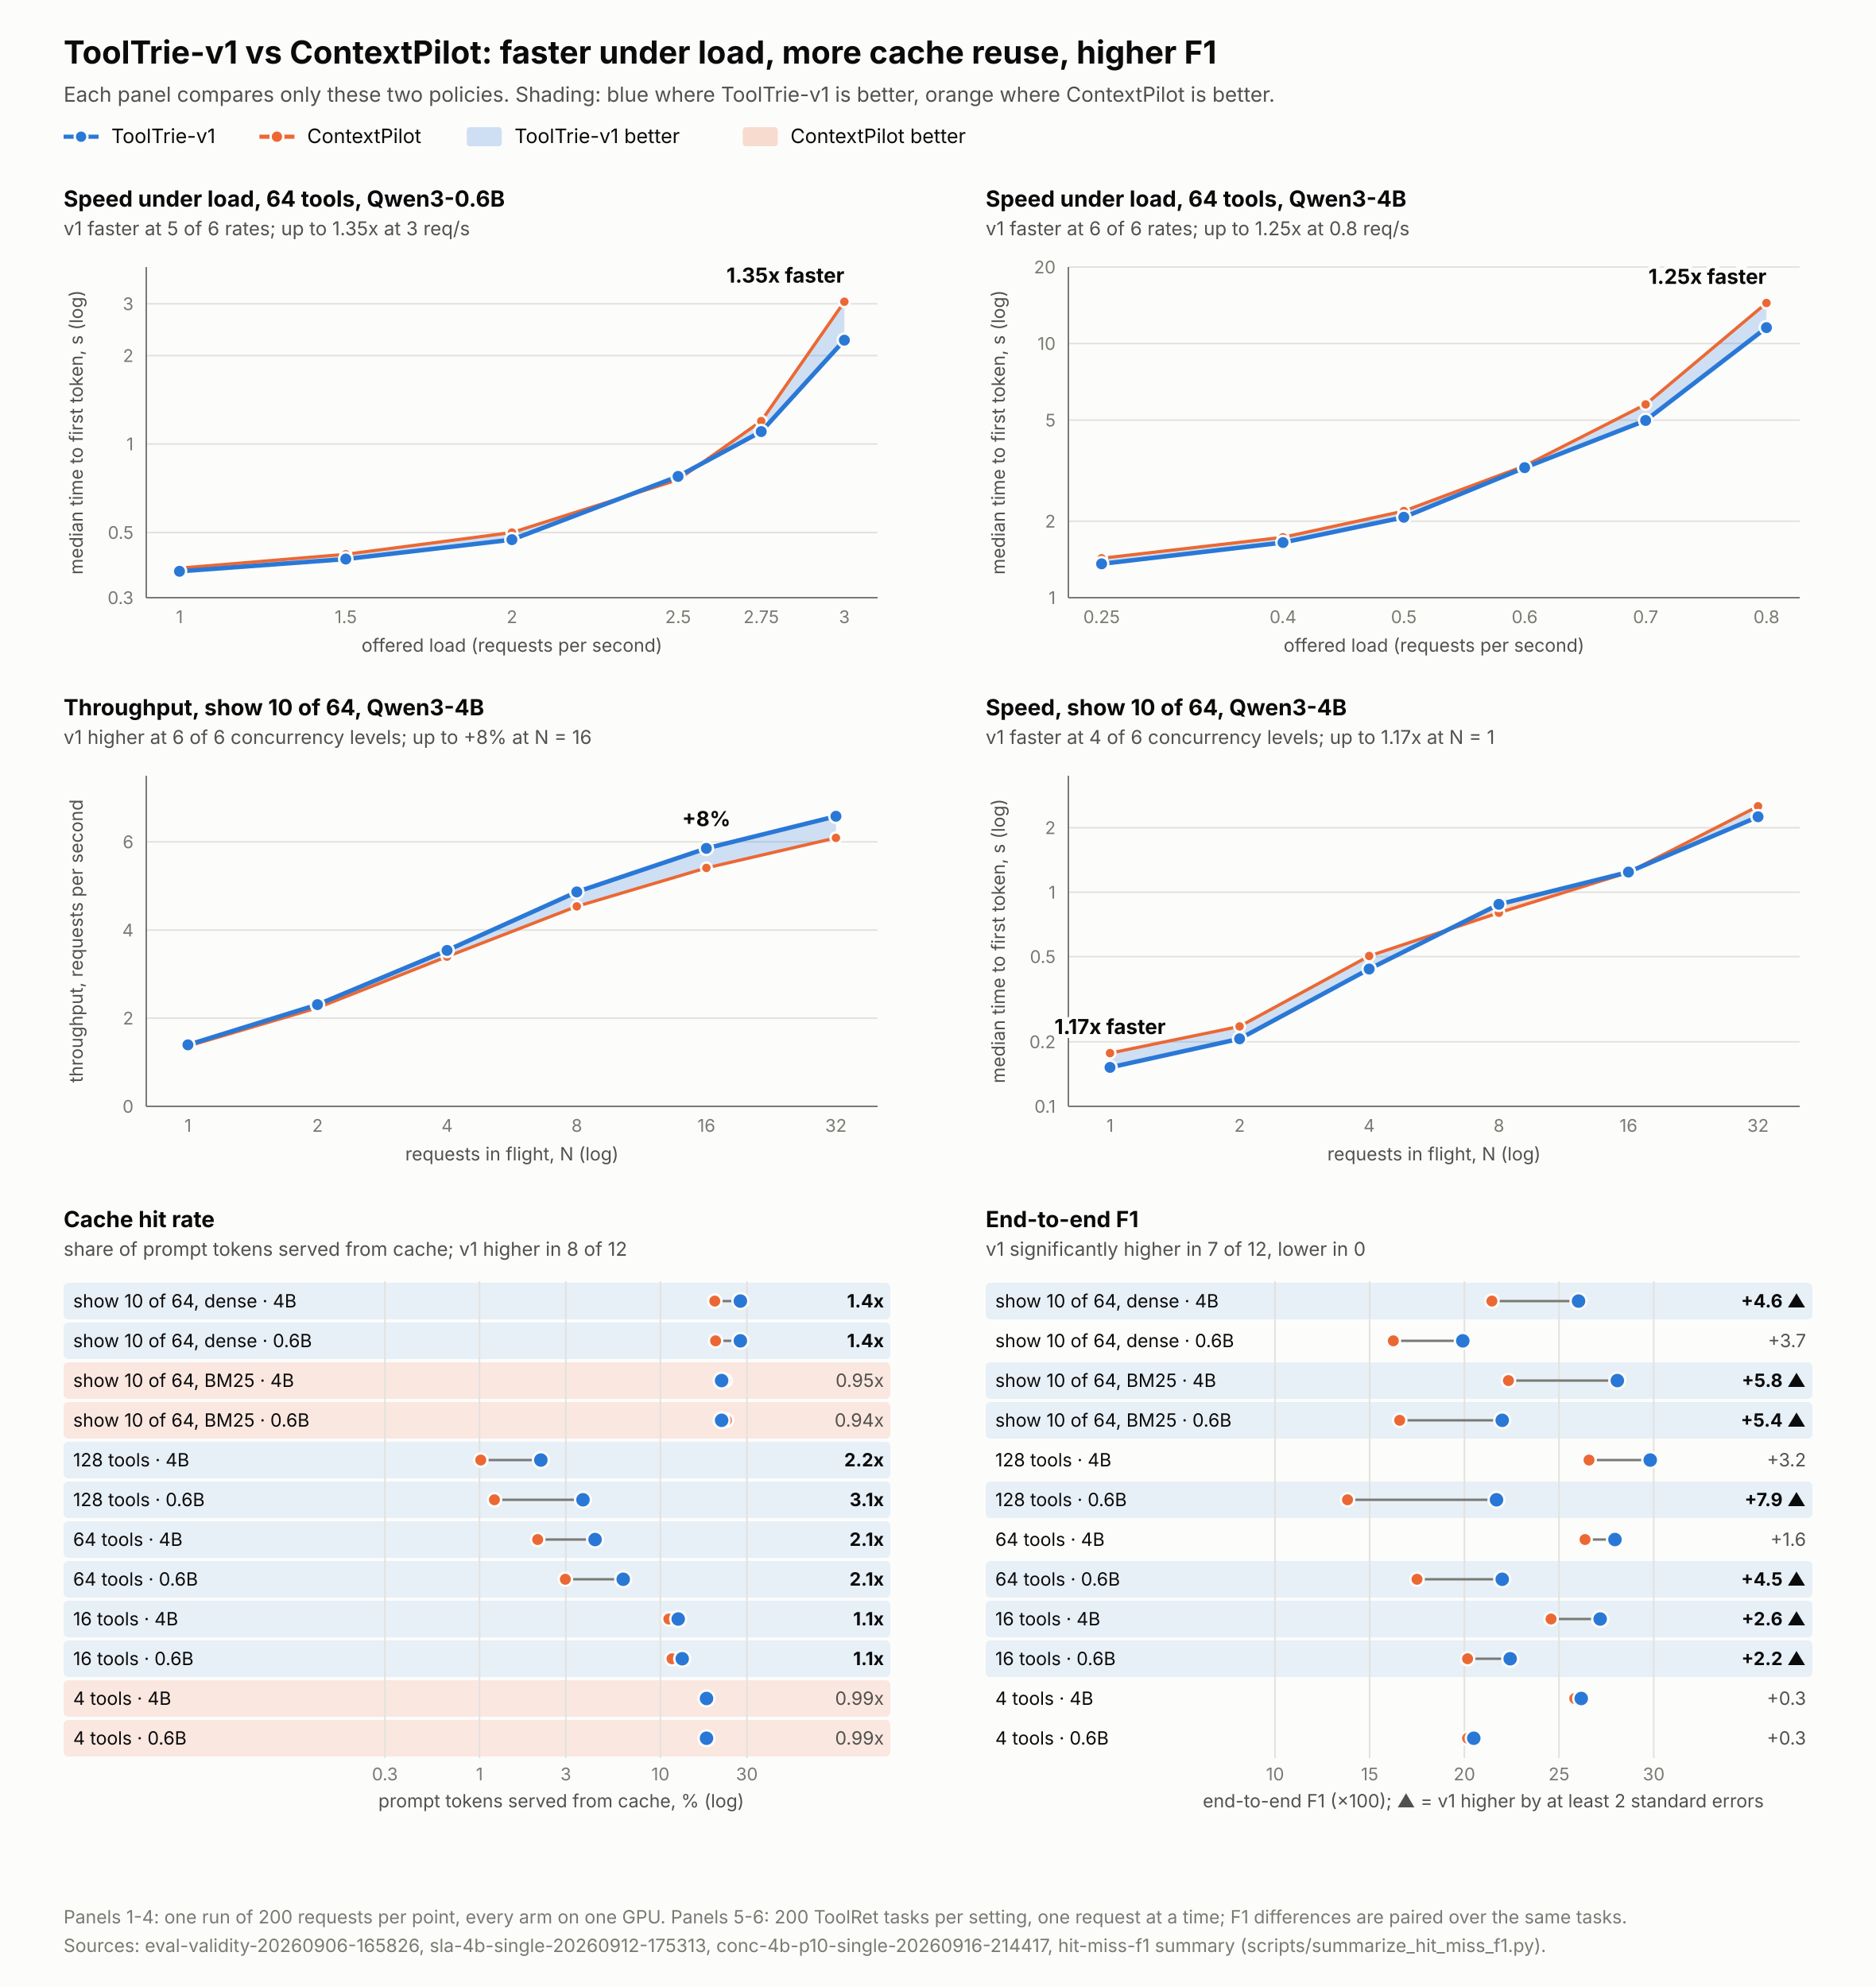
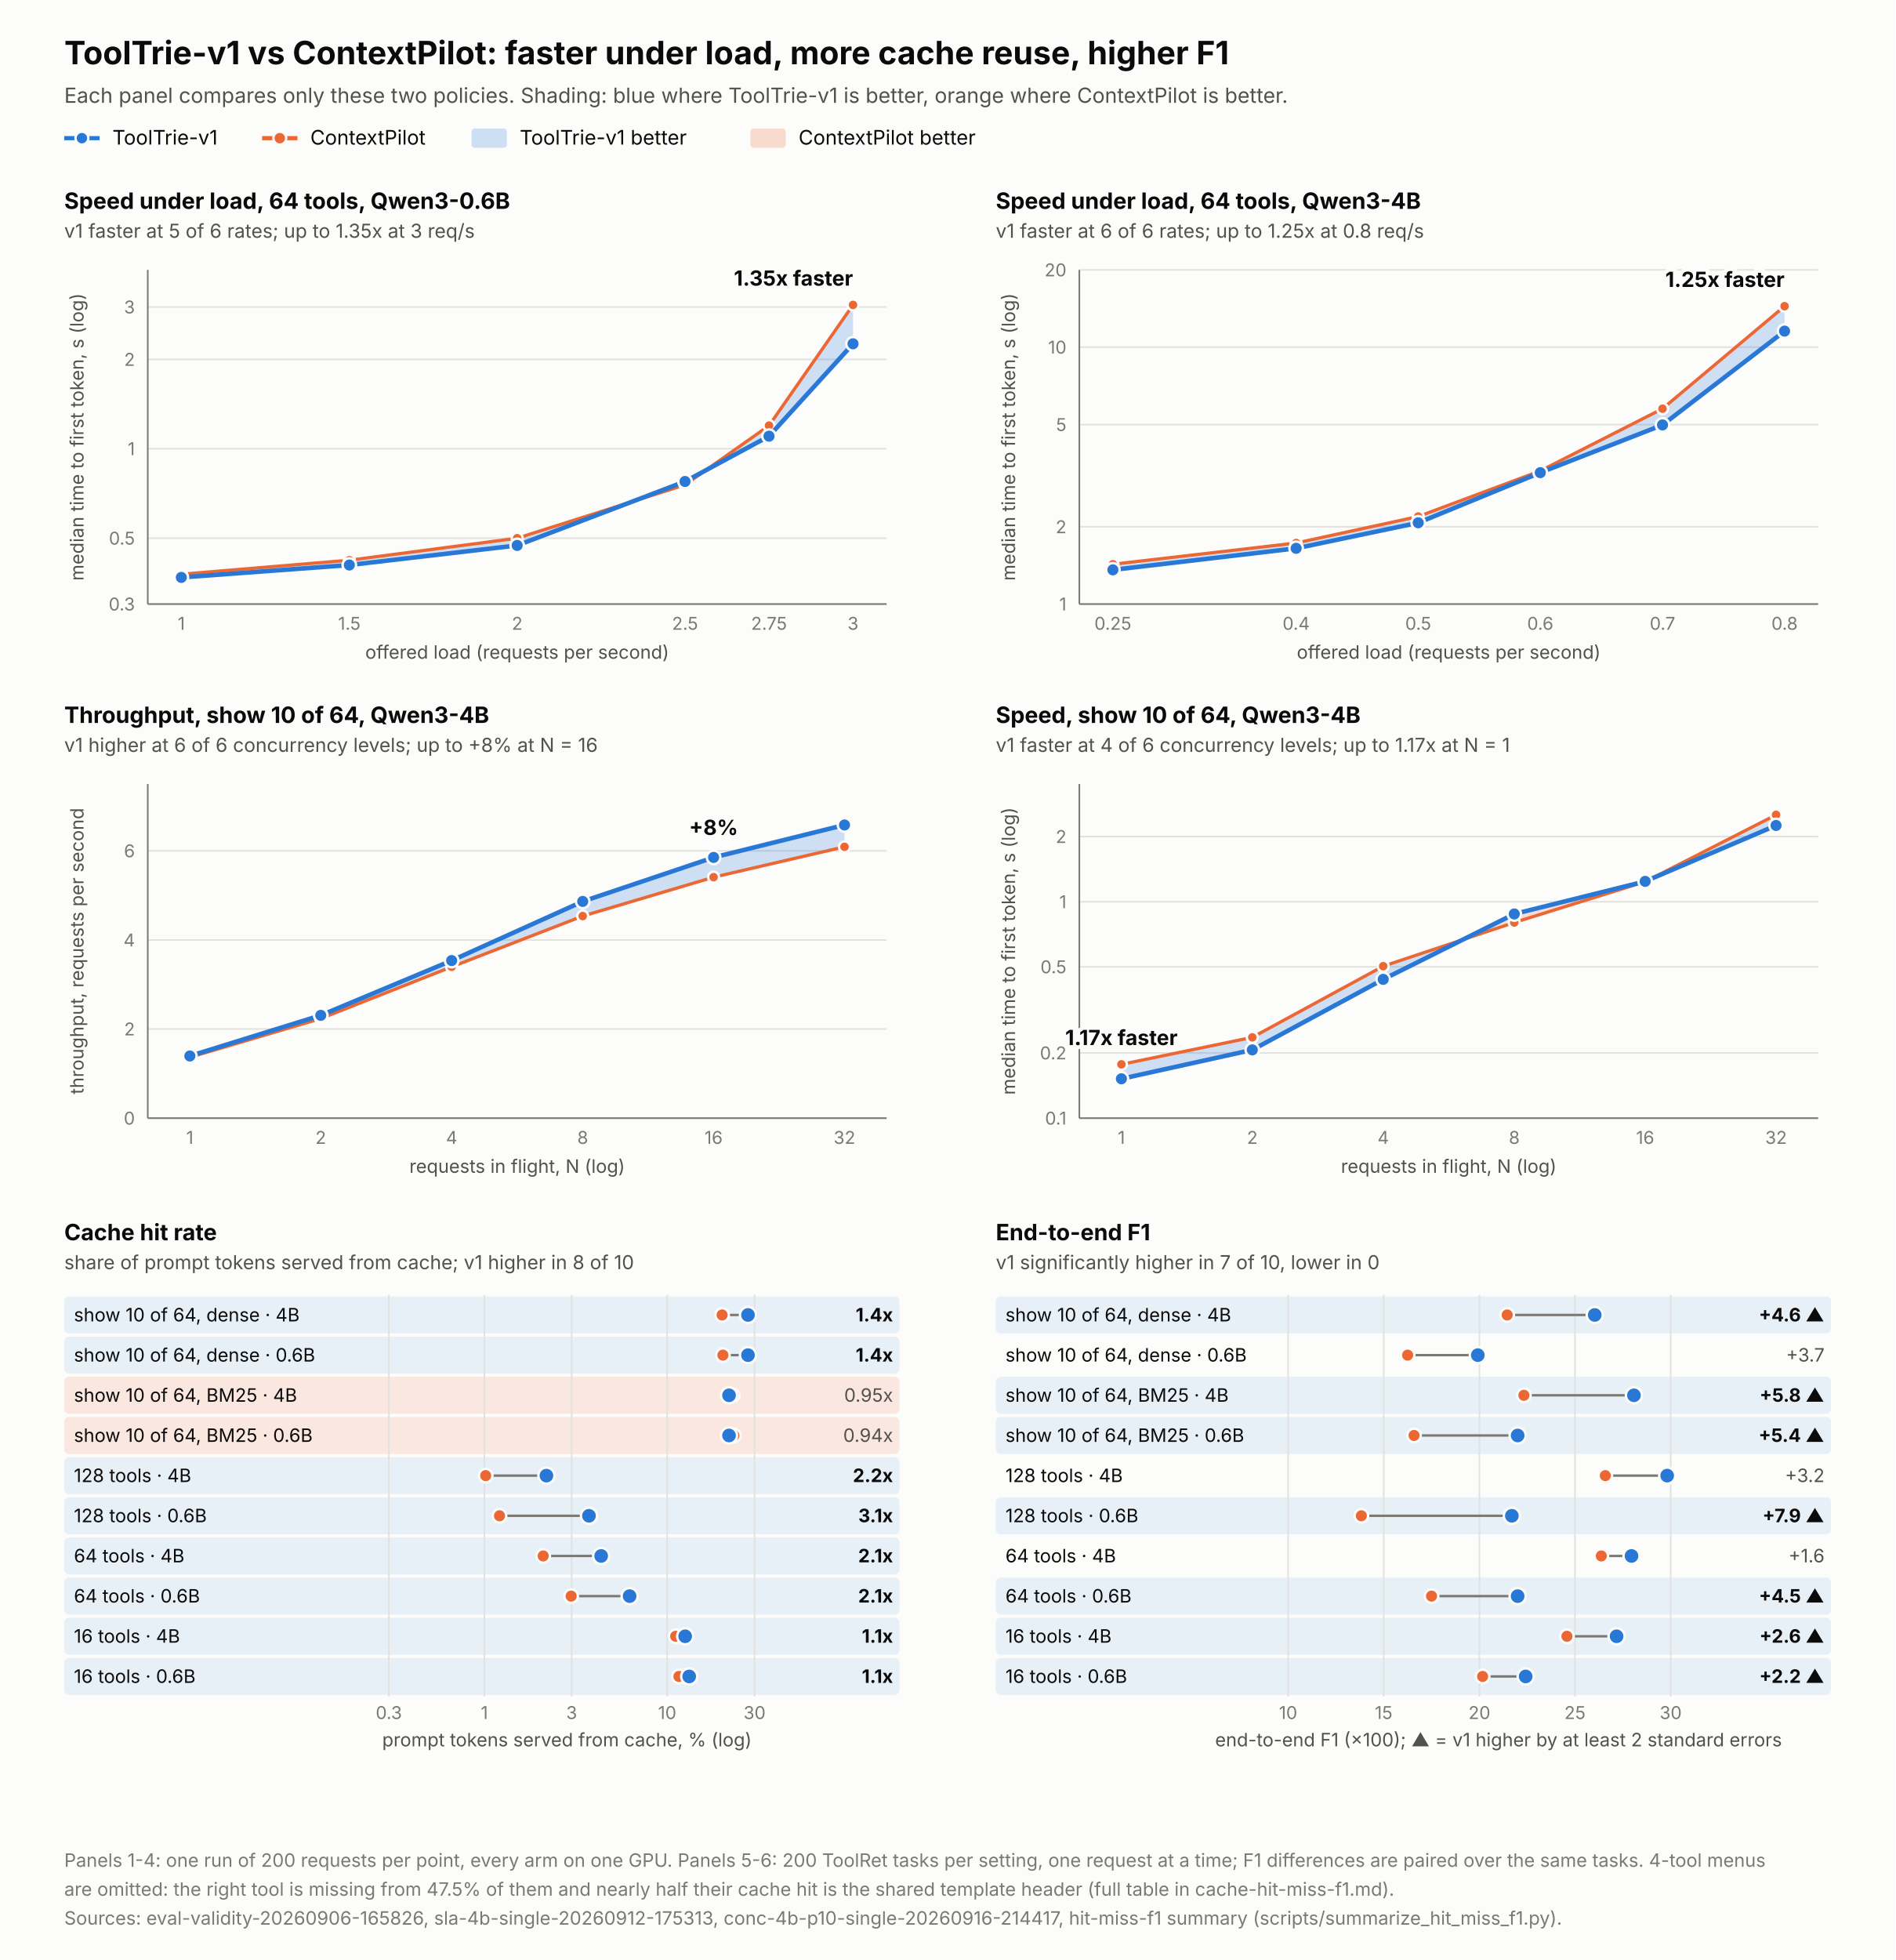
- <svg xmlns="http://www.w3.org/2000/svg" width="1180" height="1250" viewBox="0 0 1180 1250" font-family="Inter, -apple-system, Segoe UI, Helvetica, Arial, sans-serif">
-   <rect width="1180" height="1250" fill="#fcfcfb" />
+ <svg xmlns="http://www.w3.org/2000/svg" width="1180" height="1220" viewBox="0 0 1180 1220" font-family="Inter, -apple-system, Segoe UI, Helvetica, Arial, sans-serif">
+   <rect width="1180" height="1220" fill="#fcfcfb" />
  <text x="40.0" y="40.0" font-size="20" font-weight="700" fill="#0b0b0b" text-anchor="start">ToolTrie-v1 vs ContextPilot: faster under load, more cache reuse, higher F1</text>
  <text x="40.0" y="64.0" font-size="13" font-weight="400" fill="#52514e" text-anchor="start">Each panel compares only these two policies. Shading: blue where ToolTrie-v1 is better, orange where ContextPilot is better.</text>
  <line x1="40" y1="86" x2="62" y2="86" stroke="#2a78d6" stroke-width="2.6" />
  <circle cx="51" cy="86" r="4" fill="#2a78d6" stroke="#fcfcfb" stroke-width="1.5" />
  <text x="70.0" y="90.0" font-size="12.5" font-weight="400" fill="#0b0b0b" text-anchor="start">ToolTrie-v1</text>
  <line x1="163.2" y1="86" x2="185.2" y2="86" stroke="#eb6834" stroke-width="2.6" />
  <circle cx="174.2" cy="86" r="4" fill="#eb6834" stroke="#fcfcfb" stroke-width="1.5" />
  <text x="193.2" y="90.0" font-size="12.5" font-weight="400" fill="#0b0b0b" text-anchor="start">ContextPilot</text>
  <rect x="293.6" y="80" width="22" height="12" fill="#2a78d6" fill-opacity="0.22" rx="2" />
  <text x="323.6" y="90.0" font-size="12.5" font-weight="400" fill="#0b0b0b" text-anchor="start">ToolTrie-v1 better</text>
  <rect x="467.2" y="80" width="22" height="12" fill="#eb6834" fill-opacity="0.22" rx="2" />
  <text x="497.2" y="90.0" font-size="12.5" font-weight="400" fill="#0b0b0b" text-anchor="start">ContextPilot better</text>
  <text x="40.0" y="130.0" font-size="14" font-weight="700" fill="#0b0b0b" text-anchor="start">Speed under load, 64 tools, Qwen3-0.6B</text>
  <text x="40.0" y="148.0" font-size="12" font-weight="400" fill="#52514e" text-anchor="start">v1 faster at 5 of 6 rates; up to 1.35x at 3 req/s</text>
  <line x1="92" y1="376.0" x2="552" y2="376.0" stroke="#e3e2de" />
  <text x="84.0" y="380.0" font-size="11" font-weight="400" fill="#7a7973" text-anchor="end">0.3</text>
  <line x1="92" y1="335.0" x2="552" y2="335.0" stroke="#e3e2de" />
  <text x="84.0" y="339.0" font-size="11" font-weight="400" fill="#7a7973" text-anchor="end">0.5</text>
  <line x1="92" y1="279.3" x2="552" y2="279.3" stroke="#e3e2de" />
  <text x="84.0" y="283.3" font-size="11" font-weight="400" fill="#7a7973" text-anchor="end">1</text>
  <line x1="92" y1="223.7" x2="552" y2="223.7" stroke="#e3e2de" />
  <text x="84.0" y="227.7" font-size="11" font-weight="400" fill="#7a7973" text-anchor="end">2</text>
  <line x1="92" y1="191.1" x2="552" y2="191.1" stroke="#e3e2de" />
  <text x="84.0" y="195.1" font-size="11" font-weight="400" fill="#7a7973" text-anchor="end">3</text>
  <text x="112.9" y="392.0" font-size="11" font-weight="400" fill="#7a7973" text-anchor="middle">1</text>
  <text x="217.5" y="392.0" font-size="11" font-weight="400" fill="#7a7973" text-anchor="middle">1.5</text>
  <text x="322.0" y="392.0" font-size="11" font-weight="400" fill="#7a7973" text-anchor="middle">2</text>
  <text x="426.5" y="392.0" font-size="11" font-weight="400" fill="#7a7973" text-anchor="middle">2.5</text>
  <text x="478.8" y="392.0" font-size="11" font-weight="400" fill="#7a7973" text-anchor="middle">2.75</text>
  <text x="531.1" y="392.0" font-size="11" font-weight="400" fill="#7a7973" text-anchor="middle">3</text>
  <line x1="92" y1="376" x2="552" y2="376" stroke="#7a7973" />
  <line x1="92" y1="168" x2="92" y2="376" stroke="#7a7973" />
  <text x="322.0" y="410.0" font-size="11.5" font-weight="400" fill="#52514e" text-anchor="middle">offered load (requests per second)</text>
  <text transform="translate(52,272) rotate(-90)" font-size="11.5" fill="#52514e" text-anchor="middle">median time to first token, s (log)</text>
  <polygon points="112.9,359.4 217.5,351.7 217.5,348.7 112.9,357.4" fill="#2a78d6" fill-opacity="0.22" />
  <polygon points="217.5,351.7 322.0,339.5 322.0,335.0 217.5,348.7" fill="#2a78d6" fill-opacity="0.22" />
  <polygon points="322.0,339.5 392.4,312.7 322.0,335.0" fill="#2a78d6" fill-opacity="0.22" />
  <polygon points="392.4,312.7 426.5,299.7 426.5,301.8" fill="#eb6834" fill-opacity="0.22" />
  <polygon points="426.5,299.7 439.4,292.7 426.5,301.8" fill="#eb6834" fill-opacity="0.22" />
  <polygon points="439.4,292.7 478.8,271.5 478.8,264.9" fill="#2a78d6" fill-opacity="0.22" />
  <polygon points="478.8,271.5 531.1,214.0 531.1,189.8 478.8,264.9" fill="#2a78d6" fill-opacity="0.22" />
  <path d="M112.9,357.4 L217.5,348.7 L322.0,335.0 L426.5,301.8 L478.8,264.9 L531.1,189.8" fill="none" stroke="#eb6834" stroke-width="2" stroke-linejoin="round" />
  <circle cx="112.9" cy="357.4" r="3.4" fill="#eb6834" stroke="#fcfcfb" stroke-width="1.5" />
  <circle cx="217.5" cy="348.7" r="3.4" fill="#eb6834" stroke="#fcfcfb" stroke-width="1.5" />
  <circle cx="322.0" cy="335.0" r="3.4" fill="#eb6834" stroke="#fcfcfb" stroke-width="1.5" />
  <circle cx="426.5" cy="301.8" r="3.4" fill="#eb6834" stroke="#fcfcfb" stroke-width="1.5" />
  <circle cx="478.8" cy="264.9" r="3.4" fill="#eb6834" stroke="#fcfcfb" stroke-width="1.5" />
  <circle cx="531.1" cy="189.8" r="3.4" fill="#eb6834" stroke="#fcfcfb" stroke-width="1.5" />
  <path d="M112.9,359.4 L217.5,351.7 L322.0,339.5 L426.5,299.7 L478.8,271.5 L531.1,214.0" fill="none" stroke="#2a78d6" stroke-width="2.8" stroke-linejoin="round" />
  <circle cx="112.9" cy="359.4" r="4.2" fill="#2a78d6" stroke="#fcfcfb" stroke-width="1.5" />
  <circle cx="217.5" cy="351.7" r="4.2" fill="#2a78d6" stroke="#fcfcfb" stroke-width="1.5" />
  <circle cx="322.0" cy="339.5" r="4.2" fill="#2a78d6" stroke="#fcfcfb" stroke-width="1.5" />
  <circle cx="426.5" cy="299.7" r="4.2" fill="#2a78d6" stroke="#fcfcfb" stroke-width="1.5" />
  <circle cx="478.8" cy="271.5" r="4.2" fill="#2a78d6" stroke="#fcfcfb" stroke-width="1.5" />
  <circle cx="531.1" cy="214.0" r="4.2" fill="#2a78d6" stroke="#fcfcfb" stroke-width="1.5" />
  <text x="531.1" y="177.8" font-size="13" font-weight="700" fill="#0b0b0b" text-anchor="end" paint-order="stroke" stroke="#fcfcfb" stroke-width="5">1.35x faster</text>
  <text x="620.0" y="130.0" font-size="14" font-weight="700" fill="#0b0b0b" text-anchor="start">Speed under load, 64 tools, Qwen3-4B</text>
  <text x="620.0" y="148.0" font-size="12" font-weight="400" fill="#52514e" text-anchor="start">v1 faster at 6 of 6 rates; up to 1.25x at 0.8 req/s</text>
  <line x1="672" y1="376.0" x2="1132" y2="376.0" stroke="#e3e2de" />
  <text x="664.0" y="380.0" font-size="11" font-weight="400" fill="#7a7973" text-anchor="end">1</text>
  <line x1="672" y1="327.9" x2="1132" y2="327.9" stroke="#e3e2de" />
  <text x="664.0" y="331.9" font-size="11" font-weight="400" fill="#7a7973" text-anchor="end">2</text>
  <line x1="672" y1="264.3" x2="1132" y2="264.3" stroke="#e3e2de" />
  <text x="664.0" y="268.3" font-size="11" font-weight="400" fill="#7a7973" text-anchor="end">5</text>
  <line x1="672" y1="216.1" x2="1132" y2="216.1" stroke="#e3e2de" />
  <text x="664.0" y="220.1" font-size="11" font-weight="400" fill="#7a7973" text-anchor="end">10</text>
  <line x1="672" y1="168.0" x2="1132" y2="168.0" stroke="#e3e2de" />
  <text x="664.0" y="172.0" font-size="11" font-weight="400" fill="#7a7973" text-anchor="end">20</text>
  <text x="692.9" y="392.0" font-size="11" font-weight="400" fill="#7a7973" text-anchor="middle">0.25</text>
  <text x="807.0" y="392.0" font-size="11" font-weight="400" fill="#7a7973" text-anchor="middle">0.4</text>
  <text x="883.0" y="392.0" font-size="11" font-weight="400" fill="#7a7973" text-anchor="middle">0.5</text>
  <text x="959.0" y="392.0" font-size="11" font-weight="400" fill="#7a7973" text-anchor="middle">0.6</text>
  <text x="1035.1" y="392.0" font-size="11" font-weight="400" fill="#7a7973" text-anchor="middle">0.7</text>
  <text x="1111.1" y="392.0" font-size="11" font-weight="400" fill="#7a7973" text-anchor="middle">0.8</text>
  <line x1="672" y1="376" x2="1132" y2="376" stroke="#7a7973" />
  <line x1="672" y1="168" x2="672" y2="376" stroke="#7a7973" />
  <text x="902.0" y="410.0" font-size="11.5" font-weight="400" fill="#52514e" text-anchor="middle">offered load (requests per second)</text>
  <text transform="translate(632,272) rotate(-90)" font-size="11.5" fill="#52514e" text-anchor="middle">median time to first token, s (log)</text>
  <polygon points="692.9,354.7 807.0,341.3 807.0,338.0 692.9,351.2" fill="#2a78d6" fill-opacity="0.22" />
  <polygon points="807.0,341.3 883.0,325.4 883.0,321.5 807.0,338.0" fill="#2a78d6" fill-opacity="0.22" />
  <polygon points="883.0,325.4 959.0,294.2 959.0,293.1 883.0,321.5" fill="#2a78d6" fill-opacity="0.22" />
  <polygon points="959.0,294.2 1035.1,264.5 1035.1,254.4 959.0,293.1" fill="#2a78d6" fill-opacity="0.22" />
  <polygon points="1035.1,264.5 1111.1,206.1 1111.1,190.6 1035.1,254.4" fill="#2a78d6" fill-opacity="0.22" />
  <path d="M692.9,351.2 L807.0,338.0 L883.0,321.5 L959.0,293.1 L1035.1,254.4 L1111.1,190.6" fill="none" stroke="#eb6834" stroke-width="2" stroke-linejoin="round" />
  <circle cx="692.9" cy="351.2" r="3.4" fill="#eb6834" stroke="#fcfcfb" stroke-width="1.5" />
  <circle cx="807.0" cy="338.0" r="3.4" fill="#eb6834" stroke="#fcfcfb" stroke-width="1.5" />
  <circle cx="883.0" cy="321.5" r="3.4" fill="#eb6834" stroke="#fcfcfb" stroke-width="1.5" />
  <circle cx="959.0" cy="293.1" r="3.4" fill="#eb6834" stroke="#fcfcfb" stroke-width="1.5" />
  <circle cx="1035.1" cy="254.4" r="3.4" fill="#eb6834" stroke="#fcfcfb" stroke-width="1.5" />
  <circle cx="1111.1" cy="190.6" r="3.4" fill="#eb6834" stroke="#fcfcfb" stroke-width="1.5" />
  <path d="M692.9,354.7 L807.0,341.3 L883.0,325.4 L959.0,294.2 L1035.1,264.5 L1111.1,206.1" fill="none" stroke="#2a78d6" stroke-width="2.8" stroke-linejoin="round" />
  <circle cx="692.9" cy="354.7" r="4.2" fill="#2a78d6" stroke="#fcfcfb" stroke-width="1.5" />
  <circle cx="807.0" cy="341.3" r="4.2" fill="#2a78d6" stroke="#fcfcfb" stroke-width="1.5" />
  <circle cx="883.0" cy="325.4" r="4.2" fill="#2a78d6" stroke="#fcfcfb" stroke-width="1.5" />
  <circle cx="959.0" cy="294.2" r="4.2" fill="#2a78d6" stroke="#fcfcfb" stroke-width="1.5" />
  <circle cx="1035.1" cy="264.5" r="4.2" fill="#2a78d6" stroke="#fcfcfb" stroke-width="1.5" />
  <circle cx="1111.1" cy="206.1" r="4.2" fill="#2a78d6" stroke="#fcfcfb" stroke-width="1.5" />
  <text x="1111.1" y="178.6" font-size="13" font-weight="700" fill="#0b0b0b" text-anchor="end" paint-order="stroke" stroke="#fcfcfb" stroke-width="5">1.25x faster</text>
  <text x="40.0" y="450.0" font-size="14" font-weight="700" fill="#0b0b0b" text-anchor="start">Throughput, show 10 of 64, Qwen3-4B</text>
  <text x="40.0" y="468.0" font-size="12" font-weight="400" fill="#52514e" text-anchor="start">v1 higher at 6 of 6 concurrency levels; up to +8% at N = 16</text>
  <line x1="92" y1="696.0" x2="552" y2="696.0" stroke="#e3e2de" />
  <text x="84.0" y="700.0" font-size="11" font-weight="400" fill="#7a7973" text-anchor="end">0</text>
  <line x1="92" y1="640.5" x2="552" y2="640.5" stroke="#e3e2de" />
  <text x="84.0" y="644.5" font-size="11" font-weight="400" fill="#7a7973" text-anchor="end">2</text>
  <line x1="92" y1="585.1" x2="552" y2="585.1" stroke="#e3e2de" />
  <text x="84.0" y="589.1" font-size="11" font-weight="400" fill="#7a7973" text-anchor="end">4</text>
  <line x1="92" y1="529.6" x2="552" y2="529.6" stroke="#e3e2de" />
  <text x="84.0" y="533.6" font-size="11" font-weight="400" fill="#7a7973" text-anchor="end">6</text>
  <text x="118.2" y="712.0" font-size="11" font-weight="400" fill="#7a7973" text-anchor="middle">1</text>
  <text x="199.7" y="712.0" font-size="11" font-weight="400" fill="#7a7973" text-anchor="middle">2</text>
  <text x="281.2" y="712.0" font-size="11" font-weight="400" fill="#7a7973" text-anchor="middle">4</text>
  <text x="362.8" y="712.0" font-size="11" font-weight="400" fill="#7a7973" text-anchor="middle">8</text>
  <text x="444.3" y="712.0" font-size="11" font-weight="400" fill="#7a7973" text-anchor="middle">16</text>
  <text x="525.8" y="712.0" font-size="11" font-weight="400" fill="#7a7973" text-anchor="middle">32</text>
  <line x1="92" y1="696" x2="552" y2="696" stroke="#7a7973" />
  <line x1="92" y1="488" x2="92" y2="696" stroke="#7a7973" />
  <text x="322.0" y="730.0" font-size="11.5" font-weight="400" fill="#52514e" text-anchor="middle">requests in flight, N (log)</text>
  <text transform="translate(52,592) rotate(-90)" font-size="11.5" fill="#52514e" text-anchor="middle">throughput, requests per second</text>
  <polygon points="118.2,657.3 199.7,632.0 199.7,634.0 118.2,658.1" fill="#2a78d6" fill-opacity="0.22" />
  <polygon points="199.7,632.0 281.2,597.9 281.2,601.8 199.7,634.0" fill="#2a78d6" fill-opacity="0.22" />
  <polygon points="281.2,597.9 362.8,561.1 362.8,570.2 281.2,601.8" fill="#2a78d6" fill-opacity="0.22" />
  <polygon points="362.8,561.1 444.3,533.7 444.3,546.0 362.8,570.2" fill="#2a78d6" fill-opacity="0.22" />
  <polygon points="444.3,533.7 525.8,513.5 525.8,527.1 444.3,546.0" fill="#2a78d6" fill-opacity="0.22" />
  <path d="M118.2,658.1 L199.7,634.0 L281.2,601.8 L362.8,570.2 L444.3,546.0 L525.8,527.1" fill="none" stroke="#eb6834" stroke-width="2" stroke-linejoin="round" />
  <circle cx="118.2" cy="658.1" r="3.4" fill="#eb6834" stroke="#fcfcfb" stroke-width="1.5" />
  <circle cx="199.7" cy="634.0" r="3.4" fill="#eb6834" stroke="#fcfcfb" stroke-width="1.5" />
  <circle cx="281.2" cy="601.8" r="3.4" fill="#eb6834" stroke="#fcfcfb" stroke-width="1.5" />
  <circle cx="362.8" cy="570.2" r="3.4" fill="#eb6834" stroke="#fcfcfb" stroke-width="1.5" />
  <circle cx="444.3" cy="546.0" r="3.4" fill="#eb6834" stroke="#fcfcfb" stroke-width="1.5" />
  <circle cx="525.8" cy="527.1" r="3.4" fill="#eb6834" stroke="#fcfcfb" stroke-width="1.5" />
  <path d="M118.2,657.3 L199.7,632.0 L281.2,597.9 L362.8,561.1 L444.3,533.7 L525.8,513.5" fill="none" stroke="#2a78d6" stroke-width="2.8" stroke-linejoin="round" />
  <circle cx="118.2" cy="657.3" r="4.2" fill="#2a78d6" stroke="#fcfcfb" stroke-width="1.5" />
  <circle cx="199.7" cy="632.0" r="4.2" fill="#2a78d6" stroke="#fcfcfb" stroke-width="1.5" />
  <circle cx="281.2" cy="597.9" r="4.2" fill="#2a78d6" stroke="#fcfcfb" stroke-width="1.5" />
  <circle cx="362.8" cy="561.1" r="4.2" fill="#2a78d6" stroke="#fcfcfb" stroke-width="1.5" />
  <circle cx="444.3" cy="533.7" r="4.2" fill="#2a78d6" stroke="#fcfcfb" stroke-width="1.5" />
  <circle cx="525.8" cy="513.5" r="4.2" fill="#2a78d6" stroke="#fcfcfb" stroke-width="1.5" />
  <text x="444.3" y="519.7" font-size="13" font-weight="700" fill="#0b0b0b" text-anchor="middle" paint-order="stroke" stroke="#fcfcfb" stroke-width="5">+8%</text>
  <text x="620.0" y="450.0" font-size="14" font-weight="700" fill="#0b0b0b" text-anchor="start">Speed, show 10 of 64, Qwen3-4B</text>
  <text x="620.0" y="468.0" font-size="12" font-weight="400" fill="#52514e" text-anchor="start">v1 faster at 4 of 6 concurrency levels; up to 1.17x at N = 1</text>
  <line x1="672" y1="696.0" x2="1132" y2="696.0" stroke="#e3e2de" />
  <text x="664.0" y="700.0" font-size="11" font-weight="400" fill="#7a7973" text-anchor="end">0.1</text>
  <line x1="672" y1="655.4" x2="1132" y2="655.4" stroke="#e3e2de" />
  <text x="664.0" y="659.4" font-size="11" font-weight="400" fill="#7a7973" text-anchor="end">0.2</text>
  <line x1="672" y1="601.8" x2="1132" y2="601.8" stroke="#e3e2de" />
  <text x="664.0" y="605.8" font-size="11" font-weight="400" fill="#7a7973" text-anchor="end">0.5</text>
  <line x1="672" y1="561.3" x2="1132" y2="561.3" stroke="#e3e2de" />
  <text x="664.0" y="565.3" font-size="11" font-weight="400" fill="#7a7973" text-anchor="end">1</text>
  <line x1="672" y1="520.7" x2="1132" y2="520.7" stroke="#e3e2de" />
  <text x="664.0" y="524.7" font-size="11" font-weight="400" fill="#7a7973" text-anchor="end">2</text>
  <text x="698.2" y="712.0" font-size="11" font-weight="400" fill="#7a7973" text-anchor="middle">1</text>
  <text x="779.7" y="712.0" font-size="11" font-weight="400" fill="#7a7973" text-anchor="middle">2</text>
  <text x="861.2" y="712.0" font-size="11" font-weight="400" fill="#7a7973" text-anchor="middle">4</text>
  <text x="942.8" y="712.0" font-size="11" font-weight="400" fill="#7a7973" text-anchor="middle">8</text>
  <text x="1024.3" y="712.0" font-size="11" font-weight="400" fill="#7a7973" text-anchor="middle">16</text>
  <text x="1105.8" y="712.0" font-size="11" font-weight="400" fill="#7a7973" text-anchor="middle">32</text>
  <line x1="672" y1="696" x2="1132" y2="696" stroke="#7a7973" />
  <line x1="672" y1="488" x2="672" y2="696" stroke="#7a7973" />
  <text x="902.0" y="730.0" font-size="11.5" font-weight="400" fill="#52514e" text-anchor="middle">requests in flight, N (log)</text>
  <text transform="translate(632,592) rotate(-90)" font-size="11.5" fill="#52514e" text-anchor="middle">median time to first token, s (log)</text>
  <polygon points="698.2,671.5 779.7,653.5 779.7,645.7 698.2,662.5" fill="#2a78d6" fill-opacity="0.22" />
  <polygon points="779.7,653.5 861.2,609.6 861.2,601.4 779.7,645.7" fill="#2a78d6" fill-opacity="0.22" />
  <polygon points="861.2,609.6 910.8,584.9 861.2,601.4" fill="#2a78d6" fill-opacity="0.22" />
  <polygon points="910.8,584.9 942.8,568.9 942.8,574.2" fill="#eb6834" fill-opacity="0.22" />
  <polygon points="942.8,568.9 1024.3,548.6 1024.3,548.8 942.8,574.2" fill="#eb6834" fill-opacity="0.22" />
  <polygon points="1024.3,548.6 1026.0,547.9 1024.3,548.8" fill="#eb6834" fill-opacity="0.22" />
  <polygon points="1026.0,547.9 1105.8,513.8 1105.8,507.2" fill="#2a78d6" fill-opacity="0.22" />
  <path d="M698.2,662.5 L779.7,645.7 L861.2,601.4 L942.8,574.2 L1024.3,548.8 L1105.8,507.2" fill="none" stroke="#eb6834" stroke-width="2" stroke-linejoin="round" />
  <circle cx="698.2" cy="662.5" r="3.4" fill="#eb6834" stroke="#fcfcfb" stroke-width="1.5" />
  <circle cx="779.7" cy="645.7" r="3.4" fill="#eb6834" stroke="#fcfcfb" stroke-width="1.5" />
  <circle cx="861.2" cy="601.4" r="3.4" fill="#eb6834" stroke="#fcfcfb" stroke-width="1.5" />
  <circle cx="942.8" cy="574.2" r="3.4" fill="#eb6834" stroke="#fcfcfb" stroke-width="1.5" />
  <circle cx="1024.3" cy="548.8" r="3.4" fill="#eb6834" stroke="#fcfcfb" stroke-width="1.5" />
  <circle cx="1105.8" cy="507.2" r="3.4" fill="#eb6834" stroke="#fcfcfb" stroke-width="1.5" />
  <path d="M698.2,671.5 L779.7,653.5 L861.2,609.6 L942.8,568.9 L1024.3,548.6 L1105.8,513.8" fill="none" stroke="#2a78d6" stroke-width="2.8" stroke-linejoin="round" />
  <circle cx="698.2" cy="671.5" r="4.2" fill="#2a78d6" stroke="#fcfcfb" stroke-width="1.5" />
  <circle cx="779.7" cy="653.5" r="4.2" fill="#2a78d6" stroke="#fcfcfb" stroke-width="1.5" />
  <circle cx="861.2" cy="609.6" r="4.2" fill="#2a78d6" stroke="#fcfcfb" stroke-width="1.5" />
  <circle cx="942.8" cy="568.9" r="4.2" fill="#2a78d6" stroke="#fcfcfb" stroke-width="1.5" />
  <circle cx="1024.3" cy="548.6" r="4.2" fill="#2a78d6" stroke="#fcfcfb" stroke-width="1.5" />
  <circle cx="1105.8" cy="513.8" r="4.2" fill="#2a78d6" stroke="#fcfcfb" stroke-width="1.5" />
  <text x="698.2" y="650.5" font-size="13" font-weight="700" fill="#0b0b0b" text-anchor="middle" paint-order="stroke" stroke="#fcfcfb" stroke-width="5">1.17x faster</text>
  <text x="40.0" y="772.0" font-size="14" font-weight="700" fill="#0b0b0b" text-anchor="start">Cache hit rate</text>
-   <text x="40.0" y="790.0" font-size="12" font-weight="400" fill="#52514e" text-anchor="start">share of prompt tokens served from cache; v1 higher in 8 of 12</text>
+   <text x="40.0" y="790.0" font-size="12" font-weight="400" fill="#52514e" text-anchor="start">share of prompt tokens served from cache; v1 higher in 8 of 10</text>
  <rect x="40" y="807.0" width="520" height="23" fill="#2a78d6" fill-opacity="0.1" rx="3" />
  <rect x="40" y="832.0" width="520" height="23" fill="#2a78d6" fill-opacity="0.1" rx="3" />
  <rect x="40" y="857.0" width="520" height="23" fill="#eb6834" fill-opacity="0.14" rx="3" />
  <rect x="40" y="882.0" width="520" height="23" fill="#eb6834" fill-opacity="0.14" rx="3" />
  <rect x="40" y="907.0" width="520" height="23" fill="#2a78d6" fill-opacity="0.1" rx="3" />
  <rect x="40" y="932.0" width="520" height="23" fill="#2a78d6" fill-opacity="0.1" rx="3" />
  <rect x="40" y="957.0" width="520" height="23" fill="#2a78d6" fill-opacity="0.1" rx="3" />
  <rect x="40" y="982.0" width="520" height="23" fill="#2a78d6" fill-opacity="0.1" rx="3" />
  <rect x="40" y="1007.0" width="520" height="23" fill="#2a78d6" fill-opacity="0.1" rx="3" />
  <rect x="40" y="1032.0" width="520" height="23" fill="#2a78d6" fill-opacity="0.1" rx="3" />
-   <rect x="40" y="1057.0" width="520" height="23" fill="#eb6834" fill-opacity="0.14" rx="3" />
-   <rect x="40" y="1082.0" width="520" height="23" fill="#eb6834" fill-opacity="0.14" rx="3" />
-   <line x1="242.1" y1="806" x2="242.1" y2="1106" stroke="#e3e2de" />
-   <text x="242.1" y="1120.0" font-size="11" font-weight="400" fill="#7a7973" text-anchor="middle">0.3</text>
-   <line x1="301.6" y1="806" x2="301.6" y2="1106" stroke="#e3e2de" />
-   <text x="301.6" y="1120.0" font-size="11" font-weight="400" fill="#7a7973" text-anchor="middle">1</text>
-   <line x1="355.9" y1="806" x2="355.9" y2="1106" stroke="#e3e2de" />
-   <text x="355.9" y="1120.0" font-size="11" font-weight="400" fill="#7a7973" text-anchor="middle">3</text>
-   <line x1="415.4" y1="806" x2="415.4" y2="1106" stroke="#e3e2de" />
-   <text x="415.4" y="1120.0" font-size="11" font-weight="400" fill="#7a7973" text-anchor="middle">10</text>
-   <line x1="469.8" y1="806" x2="469.8" y2="1106" stroke="#e3e2de" />
-   <text x="469.8" y="1120.0" font-size="11" font-weight="400" fill="#7a7973" text-anchor="middle">30</text>
+   <line x1="242.1" y1="806" x2="242.1" y2="1056" stroke="#e3e2de" />
+   <text x="242.1" y="1070.0" font-size="11" font-weight="400" fill="#7a7973" text-anchor="middle">0.3</text>
+   <line x1="301.6" y1="806" x2="301.6" y2="1056" stroke="#e3e2de" />
+   <text x="301.6" y="1070.0" font-size="11" font-weight="400" fill="#7a7973" text-anchor="middle">1</text>
+   <line x1="355.9" y1="806" x2="355.9" y2="1056" stroke="#e3e2de" />
+   <text x="355.9" y="1070.0" font-size="11" font-weight="400" fill="#7a7973" text-anchor="middle">3</text>
+   <line x1="415.4" y1="806" x2="415.4" y2="1056" stroke="#e3e2de" />
+   <text x="415.4" y="1070.0" font-size="11" font-weight="400" fill="#7a7973" text-anchor="middle">10</text>
+   <line x1="469.8" y1="806" x2="469.8" y2="1056" stroke="#e3e2de" />
+   <text x="469.8" y="1070.0" font-size="11" font-weight="400" fill="#7a7973" text-anchor="middle">30</text>
  <text x="46.0" y="822.5" font-size="11.5" font-weight="400" fill="#0b0b0b" text-anchor="start">show 10 of 64, dense · 4B</text>
  <line x1="465.7" y1="818.5" x2="449.6" y2="818.5" stroke="#7a7973" stroke-width="1.5" />
  <circle cx="449.6" cy="818.5" r="4.2" fill="#eb6834" stroke="#fcfcfb" stroke-width="1.5" />
  <circle cx="465.7" cy="818.5" r="5" fill="#2a78d6" stroke="#fcfcfb" stroke-width="1.5" />
  <text x="556.0" y="822.5" font-size="11.5" font-weight="700" fill="#0b0b0b" text-anchor="end">1.4x</text>
  <text x="46.0" y="847.5" font-size="11.5" font-weight="400" fill="#0b0b0b" text-anchor="start">show 10 of 64, dense · 0.6B</text>
  <line x1="465.7" y1="843.5" x2="450.1" y2="843.5" stroke="#7a7973" stroke-width="1.5" />
  <circle cx="450.1" cy="843.5" r="4.2" fill="#eb6834" stroke="#fcfcfb" stroke-width="1.5" />
  <circle cx="465.7" cy="843.5" r="5" fill="#2a78d6" stroke="#fcfcfb" stroke-width="1.5" />
  <text x="556.0" y="847.5" font-size="11.5" font-weight="700" fill="#0b0b0b" text-anchor="end">1.4x</text>
  <text x="46.0" y="872.5" font-size="11.5" font-weight="400" fill="#0b0b0b" text-anchor="start">show 10 of 64, BM25 · 4B</text>
  <line x1="453.9" y1="868.5" x2="456.2" y2="868.5" stroke="#7a7973" stroke-width="1.5" />
  <circle cx="456.2" cy="868.5" r="4.2" fill="#eb6834" stroke="#fcfcfb" stroke-width="1.5" />
  <circle cx="453.9" cy="868.5" r="5" fill="#2a78d6" stroke="#fcfcfb" stroke-width="1.5" />
  <text x="556.0" y="872.5" font-size="11.5" font-weight="400" fill="#52514e" text-anchor="end">0.95x</text>
  <text x="46.0" y="897.5" font-size="11.5" font-weight="400" fill="#0b0b0b" text-anchor="start">show 10 of 64, BM25 · 0.6B</text>
  <line x1="453.9" y1="893.5" x2="456.9" y2="893.5" stroke="#7a7973" stroke-width="1.5" />
  <circle cx="456.9" cy="893.5" r="4.2" fill="#eb6834" stroke="#fcfcfb" stroke-width="1.5" />
  <circle cx="453.9" cy="893.5" r="5" fill="#2a78d6" stroke="#fcfcfb" stroke-width="1.5" />
  <text x="556.0" y="897.5" font-size="11.5" font-weight="400" fill="#52514e" text-anchor="end">0.94x</text>
  <text x="46.0" y="922.5" font-size="11.5" font-weight="400" fill="#0b0b0b" text-anchor="start">128 tools · 4B</text>
  <line x1="340.2" y1="918.5" x2="302.4" y2="918.5" stroke="#7a7973" stroke-width="1.5" />
  <circle cx="302.4" cy="918.5" r="4.2" fill="#eb6834" stroke="#fcfcfb" stroke-width="1.5" />
  <circle cx="340.2" cy="918.5" r="5" fill="#2a78d6" stroke="#fcfcfb" stroke-width="1.5" />
  <text x="556.0" y="922.5" font-size="11.5" font-weight="700" fill="#0b0b0b" text-anchor="end">2.2x</text>
  <text x="46.0" y="947.5" font-size="11.5" font-weight="400" fill="#0b0b0b" text-anchor="start">128 tools · 0.6B</text>
  <line x1="366.7" y1="943.5" x2="311.0" y2="943.5" stroke="#7a7973" stroke-width="1.5" />
  <circle cx="311.0" cy="943.5" r="4.2" fill="#eb6834" stroke="#fcfcfb" stroke-width="1.5" />
  <circle cx="366.7" cy="943.5" r="5" fill="#2a78d6" stroke="#fcfcfb" stroke-width="1.5" />
  <text x="556.0" y="947.5" font-size="11.5" font-weight="700" fill="#0b0b0b" text-anchor="end">3.1x</text>
  <text x="46.0" y="972.5" font-size="11.5" font-weight="400" fill="#0b0b0b" text-anchor="start">64 tools · 4B</text>
  <line x1="374.3" y1="968.5" x2="338.2" y2="968.5" stroke="#7a7973" stroke-width="1.5" />
  <circle cx="338.2" cy="968.5" r="4.2" fill="#eb6834" stroke="#fcfcfb" stroke-width="1.5" />
  <circle cx="374.3" cy="968.5" r="5" fill="#2a78d6" stroke="#fcfcfb" stroke-width="1.5" />
  <text x="556.0" y="972.5" font-size="11.5" font-weight="700" fill="#0b0b0b" text-anchor="end">2.1x</text>
  <text x="46.0" y="997.5" font-size="11.5" font-weight="400" fill="#0b0b0b" text-anchor="start">64 tools · 0.6B</text>
  <line x1="392.0" y1="993.5" x2="355.6" y2="993.5" stroke="#7a7973" stroke-width="1.5" />
  <circle cx="355.6" cy="993.5" r="4.2" fill="#eb6834" stroke="#fcfcfb" stroke-width="1.5" />
  <circle cx="392.0" cy="993.5" r="5" fill="#2a78d6" stroke="#fcfcfb" stroke-width="1.5" />
  <text x="556.0" y="997.5" font-size="11.5" font-weight="700" fill="#0b0b0b" text-anchor="end">2.1x</text>
  <text x="46.0" y="1022.5" font-size="11.5" font-weight="400" fill="#0b0b0b" text-anchor="start">16 tools · 4B</text>
  <line x1="426.6" y1="1018.5" x2="420.7" y2="1018.5" stroke="#7a7973" stroke-width="1.5" />
  <circle cx="420.7" cy="1018.5" r="4.2" fill="#eb6834" stroke="#fcfcfb" stroke-width="1.5" />
  <circle cx="426.6" cy="1018.5" r="5" fill="#2a78d6" stroke="#fcfcfb" stroke-width="1.5" />
  <text x="556.0" y="1022.5" font-size="11.5" font-weight="700" fill="#0b0b0b" text-anchor="end">1.1x</text>
  <text x="46.0" y="1047.5" font-size="11.5" font-weight="400" fill="#0b0b0b" text-anchor="start">16 tools · 0.6B</text>
  <line x1="429.1" y1="1043.5" x2="422.7" y2="1043.5" stroke="#7a7973" stroke-width="1.5" />
  <circle cx="422.7" cy="1043.5" r="4.2" fill="#eb6834" stroke="#fcfcfb" stroke-width="1.5" />
  <circle cx="429.1" cy="1043.5" r="5" fill="#2a78d6" stroke="#fcfcfb" stroke-width="1.5" />
  <text x="556.0" y="1047.5" font-size="11.5" font-weight="700" fill="#0b0b0b" text-anchor="end">1.1x</text>
-   <text x="46.0" y="1072.5" font-size="11.5" font-weight="400" fill="#0b0b0b" text-anchor="start">4 tools · 4B</text>
-   <line x1="444.4" y1="1068.5" x2="444.9" y2="1068.5" stroke="#7a7973" stroke-width="1.5" />
-   <circle cx="444.9" cy="1068.5" r="4.2" fill="#eb6834" stroke="#fcfcfb" stroke-width="1.5" />
-   <circle cx="444.4" cy="1068.5" r="5" fill="#2a78d6" stroke="#fcfcfb" stroke-width="1.5" />
-   <text x="556.0" y="1072.5" font-size="11.5" font-weight="400" fill="#52514e" text-anchor="end">0.99x</text>
-   <text x="46.0" y="1097.5" font-size="11.5" font-weight="400" fill="#0b0b0b" text-anchor="start">4 tools · 0.6B</text>
-   <line x1="444.4" y1="1093.5" x2="444.9" y2="1093.5" stroke="#7a7973" stroke-width="1.5" />
-   <circle cx="444.9" cy="1093.5" r="4.2" fill="#eb6834" stroke="#fcfcfb" stroke-width="1.5" />
-   <circle cx="444.4" cy="1093.5" r="5" fill="#2a78d6" stroke="#fcfcfb" stroke-width="1.5" />
-   <text x="556.0" y="1097.5" font-size="11.5" font-weight="400" fill="#52514e" text-anchor="end">0.99x</text>
-   <text x="353.0" y="1137.0" font-size="11.5" font-weight="400" fill="#52514e" text-anchor="middle">prompt tokens served from cache, % (log)</text>
+   <text x="353.0" y="1087.0" font-size="11.5" font-weight="400" fill="#52514e" text-anchor="middle">prompt tokens served from cache, % (log)</text>
  <text x="620.0" y="772.0" font-size="14" font-weight="700" fill="#0b0b0b" text-anchor="start">End-to-end F1</text>
-   <text x="620.0" y="790.0" font-size="12" font-weight="400" fill="#52514e" text-anchor="start">v1 significantly higher in 7 of 12, lower in 0</text>
+   <text x="620.0" y="790.0" font-size="12" font-weight="400" fill="#52514e" text-anchor="start">v1 significantly higher in 7 of 10, lower in 0</text>
  <rect x="620" y="807.0" width="520" height="23" fill="#2a78d6" fill-opacity="0.1" rx="3" />
  <rect x="620" y="857.0" width="520" height="23" fill="#2a78d6" fill-opacity="0.1" rx="3" />
  <rect x="620" y="882.0" width="520" height="23" fill="#2a78d6" fill-opacity="0.1" rx="3" />
  <rect x="620" y="932.0" width="520" height="23" fill="#2a78d6" fill-opacity="0.1" rx="3" />
  <rect x="620" y="982.0" width="520" height="23" fill="#2a78d6" fill-opacity="0.1" rx="3" />
  <rect x="620" y="1007.0" width="520" height="23" fill="#2a78d6" fill-opacity="0.1" rx="3" />
  <rect x="620" y="1032.0" width="520" height="23" fill="#2a78d6" fill-opacity="0.1" rx="3" />
-   <line x1="802.0" y1="806" x2="802.0" y2="1106" stroke="#e3e2de" />
-   <text x="802.0" y="1120.0" font-size="11" font-weight="400" fill="#7a7973" text-anchor="middle">10</text>
-   <line x1="861.5" y1="806" x2="861.5" y2="1106" stroke="#e3e2de" />
-   <text x="861.5" y="1120.0" font-size="11" font-weight="400" fill="#7a7973" text-anchor="middle">15</text>
-   <line x1="921.1" y1="806" x2="921.1" y2="1106" stroke="#e3e2de" />
-   <text x="921.1" y="1120.0" font-size="11" font-weight="400" fill="#7a7973" text-anchor="middle">20</text>
-   <line x1="980.6" y1="806" x2="980.6" y2="1106" stroke="#e3e2de" />
-   <text x="980.6" y="1120.0" font-size="11" font-weight="400" fill="#7a7973" text-anchor="middle">25</text>
-   <line x1="1040.2" y1="806" x2="1040.2" y2="1106" stroke="#e3e2de" />
-   <text x="1040.2" y="1120.0" font-size="11" font-weight="400" fill="#7a7973" text-anchor="middle">30</text>
+   <line x1="802.0" y1="806" x2="802.0" y2="1056" stroke="#e3e2de" />
+   <text x="802.0" y="1070.0" font-size="11" font-weight="400" fill="#7a7973" text-anchor="middle">10</text>
+   <line x1="861.5" y1="806" x2="861.5" y2="1056" stroke="#e3e2de" />
+   <text x="861.5" y="1070.0" font-size="11" font-weight="400" fill="#7a7973" text-anchor="middle">15</text>
+   <line x1="921.1" y1="806" x2="921.1" y2="1056" stroke="#e3e2de" />
+   <text x="921.1" y="1070.0" font-size="11" font-weight="400" fill="#7a7973" text-anchor="middle">20</text>
+   <line x1="980.6" y1="806" x2="980.6" y2="1056" stroke="#e3e2de" />
+   <text x="980.6" y="1070.0" font-size="11" font-weight="400" fill="#7a7973" text-anchor="middle">25</text>
+   <line x1="1040.2" y1="806" x2="1040.2" y2="1056" stroke="#e3e2de" />
+   <text x="1040.2" y="1070.0" font-size="11" font-weight="400" fill="#7a7973" text-anchor="middle">30</text>
  <text x="626.0" y="822.5" font-size="11.5" font-weight="400" fill="#0b0b0b" text-anchor="start">show 10 of 64, dense · 4B</text>
  <line x1="992.9" y1="818.5" x2="938.4" y2="818.5" stroke="#7a7973" stroke-width="1.5" />
  <circle cx="938.4" cy="818.5" r="4.2" fill="#eb6834" stroke="#fcfcfb" stroke-width="1.5" />
  <circle cx="992.9" cy="818.5" r="5" fill="#2a78d6" stroke="#fcfcfb" stroke-width="1.5" />
  <text x="1136.0" y="822.5" font-size="11.5" font-weight="700" fill="#0b0b0b" text-anchor="end">+4.6 ▲</text>
  <text x="626.0" y="847.5" font-size="11.5" font-weight="400" fill="#0b0b0b" text-anchor="start">show 10 of 64, dense · 0.6B</text>
  <line x1="920.1" y1="843.5" x2="876.4" y2="843.5" stroke="#7a7973" stroke-width="1.5" />
  <circle cx="876.4" cy="843.5" r="4.2" fill="#eb6834" stroke="#fcfcfb" stroke-width="1.5" />
  <circle cx="920.1" cy="843.5" r="5" fill="#2a78d6" stroke="#fcfcfb" stroke-width="1.5" />
  <text x="1136.0" y="847.5" font-size="11.5" font-weight="400" fill="#52514e" text-anchor="end">+3.7</text>
  <text x="626.0" y="872.5" font-size="11.5" font-weight="400" fill="#0b0b0b" text-anchor="start">show 10 of 64, BM25 · 4B</text>
  <line x1="1017.3" y1="868.5" x2="948.8" y2="868.5" stroke="#7a7973" stroke-width="1.5" />
  <circle cx="948.8" cy="868.5" r="4.2" fill="#eb6834" stroke="#fcfcfb" stroke-width="1.5" />
  <circle cx="1017.3" cy="868.5" r="5" fill="#2a78d6" stroke="#fcfcfb" stroke-width="1.5" />
  <text x="1136.0" y="872.5" font-size="11.5" font-weight="700" fill="#0b0b0b" text-anchor="end">+5.8 ▲</text>
  <text x="626.0" y="897.5" font-size="11.5" font-weight="400" fill="#0b0b0b" text-anchor="start">show 10 of 64, BM25 · 0.6B</text>
  <line x1="944.9" y1="893.5" x2="880.4" y2="893.5" stroke="#7a7973" stroke-width="1.5" />
  <circle cx="880.4" cy="893.5" r="4.2" fill="#eb6834" stroke="#fcfcfb" stroke-width="1.5" />
  <circle cx="944.9" cy="893.5" r="5" fill="#2a78d6" stroke="#fcfcfb" stroke-width="1.5" />
  <text x="1136.0" y="897.5" font-size="11.5" font-weight="700" fill="#0b0b0b" text-anchor="end">+5.4 ▲</text>
  <text x="626.0" y="922.5" font-size="11.5" font-weight="400" fill="#0b0b0b" text-anchor="start">128 tools · 4B</text>
  <line x1="1038.0" y1="918.5" x2="999.5" y2="918.5" stroke="#7a7973" stroke-width="1.5" />
  <circle cx="999.5" cy="918.5" r="4.2" fill="#eb6834" stroke="#fcfcfb" stroke-width="1.5" />
  <circle cx="1038.0" cy="918.5" r="5" fill="#2a78d6" stroke="#fcfcfb" stroke-width="1.5" />
  <text x="1136.0" y="922.5" font-size="11.5" font-weight="400" fill="#52514e" text-anchor="end">+3.2</text>
  <text x="626.0" y="947.5" font-size="11.5" font-weight="400" fill="#0b0b0b" text-anchor="start">128 tools · 0.6B</text>
  <line x1="941.3" y1="943.5" x2="847.6" y2="943.5" stroke="#7a7973" stroke-width="1.5" />
  <circle cx="847.6" cy="943.5" r="4.2" fill="#eb6834" stroke="#fcfcfb" stroke-width="1.5" />
  <circle cx="941.3" cy="943.5" r="5" fill="#2a78d6" stroke="#fcfcfb" stroke-width="1.5" />
  <text x="1136.0" y="947.5" font-size="11.5" font-weight="700" fill="#0b0b0b" text-anchor="end">+7.9 ▲</text>
  <text x="626.0" y="972.5" font-size="11.5" font-weight="400" fill="#0b0b0b" text-anchor="start">64 tools · 4B</text>
  <line x1="1015.8" y1="968.5" x2="997.0" y2="968.5" stroke="#7a7973" stroke-width="1.5" />
  <circle cx="997.0" cy="968.5" r="4.2" fill="#eb6834" stroke="#fcfcfb" stroke-width="1.5" />
  <circle cx="1015.8" cy="968.5" r="5" fill="#2a78d6" stroke="#fcfcfb" stroke-width="1.5" />
  <text x="1136.0" y="972.5" font-size="11.5" font-weight="400" fill="#52514e" text-anchor="end">+1.6</text>
  <text x="626.0" y="997.5" font-size="11.5" font-weight="400" fill="#0b0b0b" text-anchor="start">64 tools · 0.6B</text>
  <line x1="944.9" y1="993.5" x2="891.3" y2="993.5" stroke="#7a7973" stroke-width="1.5" />
  <circle cx="891.3" cy="993.5" r="4.2" fill="#eb6834" stroke="#fcfcfb" stroke-width="1.5" />
  <circle cx="944.9" cy="993.5" r="5" fill="#2a78d6" stroke="#fcfcfb" stroke-width="1.5" />
  <text x="1136.0" y="997.5" font-size="11.5" font-weight="700" fill="#0b0b0b" text-anchor="end">+4.5 ▲</text>
  <text x="626.0" y="1022.5" font-size="11.5" font-weight="400" fill="#0b0b0b" text-anchor="start">16 tools · 4B</text>
  <line x1="1006.5" y1="1018.5" x2="975.6" y2="1018.5" stroke="#7a7973" stroke-width="1.5" />
  <circle cx="975.6" cy="1018.5" r="4.2" fill="#eb6834" stroke="#fcfcfb" stroke-width="1.5" />
  <circle cx="1006.5" cy="1018.5" r="5" fill="#2a78d6" stroke="#fcfcfb" stroke-width="1.5" />
  <text x="1136.0" y="1022.5" font-size="11.5" font-weight="700" fill="#0b0b0b" text-anchor="end">+2.6 ▲</text>
  <text x="626.0" y="1047.5" font-size="11.5" font-weight="400" fill="#0b0b0b" text-anchor="start">16 tools · 0.6B</text>
  <line x1="949.9" y1="1043.5" x2="923.1" y2="1043.5" stroke="#7a7973" stroke-width="1.5" />
  <circle cx="923.1" cy="1043.5" r="4.2" fill="#eb6834" stroke="#fcfcfb" stroke-width="1.5" />
  <circle cx="949.9" cy="1043.5" r="5" fill="#2a78d6" stroke="#fcfcfb" stroke-width="1.5" />
  <text x="1136.0" y="1047.5" font-size="11.5" font-weight="700" fill="#0b0b0b" text-anchor="end">+2.2 ▲</text>
-   <text x="626.0" y="1072.5" font-size="11.5" font-weight="400" fill="#0b0b0b" text-anchor="start">4 tools · 4B</text>
-   <line x1="994.6" y1="1068.5" x2="990.5" y2="1068.5" stroke="#7a7973" stroke-width="1.5" />
-   <circle cx="990.5" cy="1068.5" r="4.2" fill="#eb6834" stroke="#fcfcfb" stroke-width="1.5" />
-   <circle cx="994.6" cy="1068.5" r="5" fill="#2a78d6" stroke="#fcfcfb" stroke-width="1.5" />
-   <text x="1136.0" y="1072.5" font-size="11.5" font-weight="400" fill="#52514e" text-anchor="end">+0.3</text>
-   <text x="626.0" y="1097.5" font-size="11.5" font-weight="400" fill="#0b0b0b" text-anchor="start">4 tools · 0.6B</text>
-   <line x1="927.0" y1="1093.5" x2="923.1" y2="1093.5" stroke="#7a7973" stroke-width="1.5" />
-   <circle cx="923.1" cy="1093.5" r="4.2" fill="#eb6834" stroke="#fcfcfb" stroke-width="1.5" />
-   <circle cx="927.0" cy="1093.5" r="5" fill="#2a78d6" stroke="#fcfcfb" stroke-width="1.5" />
-   <text x="1136.0" y="1097.5" font-size="11.5" font-weight="400" fill="#52514e" text-anchor="end">+0.3</text>
-   <text x="933.0" y="1137.0" font-size="11.5" font-weight="400" fill="#52514e" text-anchor="middle">end-to-end F1 (×100); ▲ = v1 higher by at least 2 standard errors</text>
-   <text x="40.0" y="1210.0" font-size="11.5" font-weight="400" fill="#7a7973" text-anchor="start">Panels 1-4: one run of 200 requests per point, every arm on one GPU. Panels 5-6: 200 ToolRet tasks per setting, one request at a time; F1 differences are paired over the same tasks.</text>
-   <text x="40.0" y="1228.0" font-size="11.5" font-weight="400" fill="#7a7973" text-anchor="start">Sources: eval-validity-20260906-165826, sla-4b-single-20260912-175313, conc-4b-p10-single-20260916-214417, hit-miss-f1 summary (scripts/summarize_hit_miss_f1.py).</text>
+   <text x="933.0" y="1087.0" font-size="11.5" font-weight="400" fill="#52514e" text-anchor="middle">end-to-end F1 (×100); ▲ = v1 higher by at least 2 standard errors</text>
+   <text x="40.0" y="1162.0" font-size="11.5" font-weight="400" fill="#7a7973" text-anchor="start">Panels 1-4: one run of 200 requests per point, every arm on one GPU. Panels 5-6: 200 ToolRet tasks per setting, one request at a time; F1 differences are paired over the same tasks. 4-tool menus</text>
+   <text x="40.0" y="1180.0" font-size="11.5" font-weight="400" fill="#7a7973" text-anchor="start">are omitted: the right tool is missing from 47.5% of them and nearly half their cache hit is the shared template header (full table in cache-hit-miss-f1.md).</text>
+   <text x="40.0" y="1198.0" font-size="11.5" font-weight="400" fill="#7a7973" text-anchor="start">Sources: eval-validity-20260906-165826, sla-4b-single-20260912-175313, conc-4b-p10-single-20260916-214417, hit-miss-f1 summary (scripts/summarize_hit_miss_f1.py).</text>
</svg>
